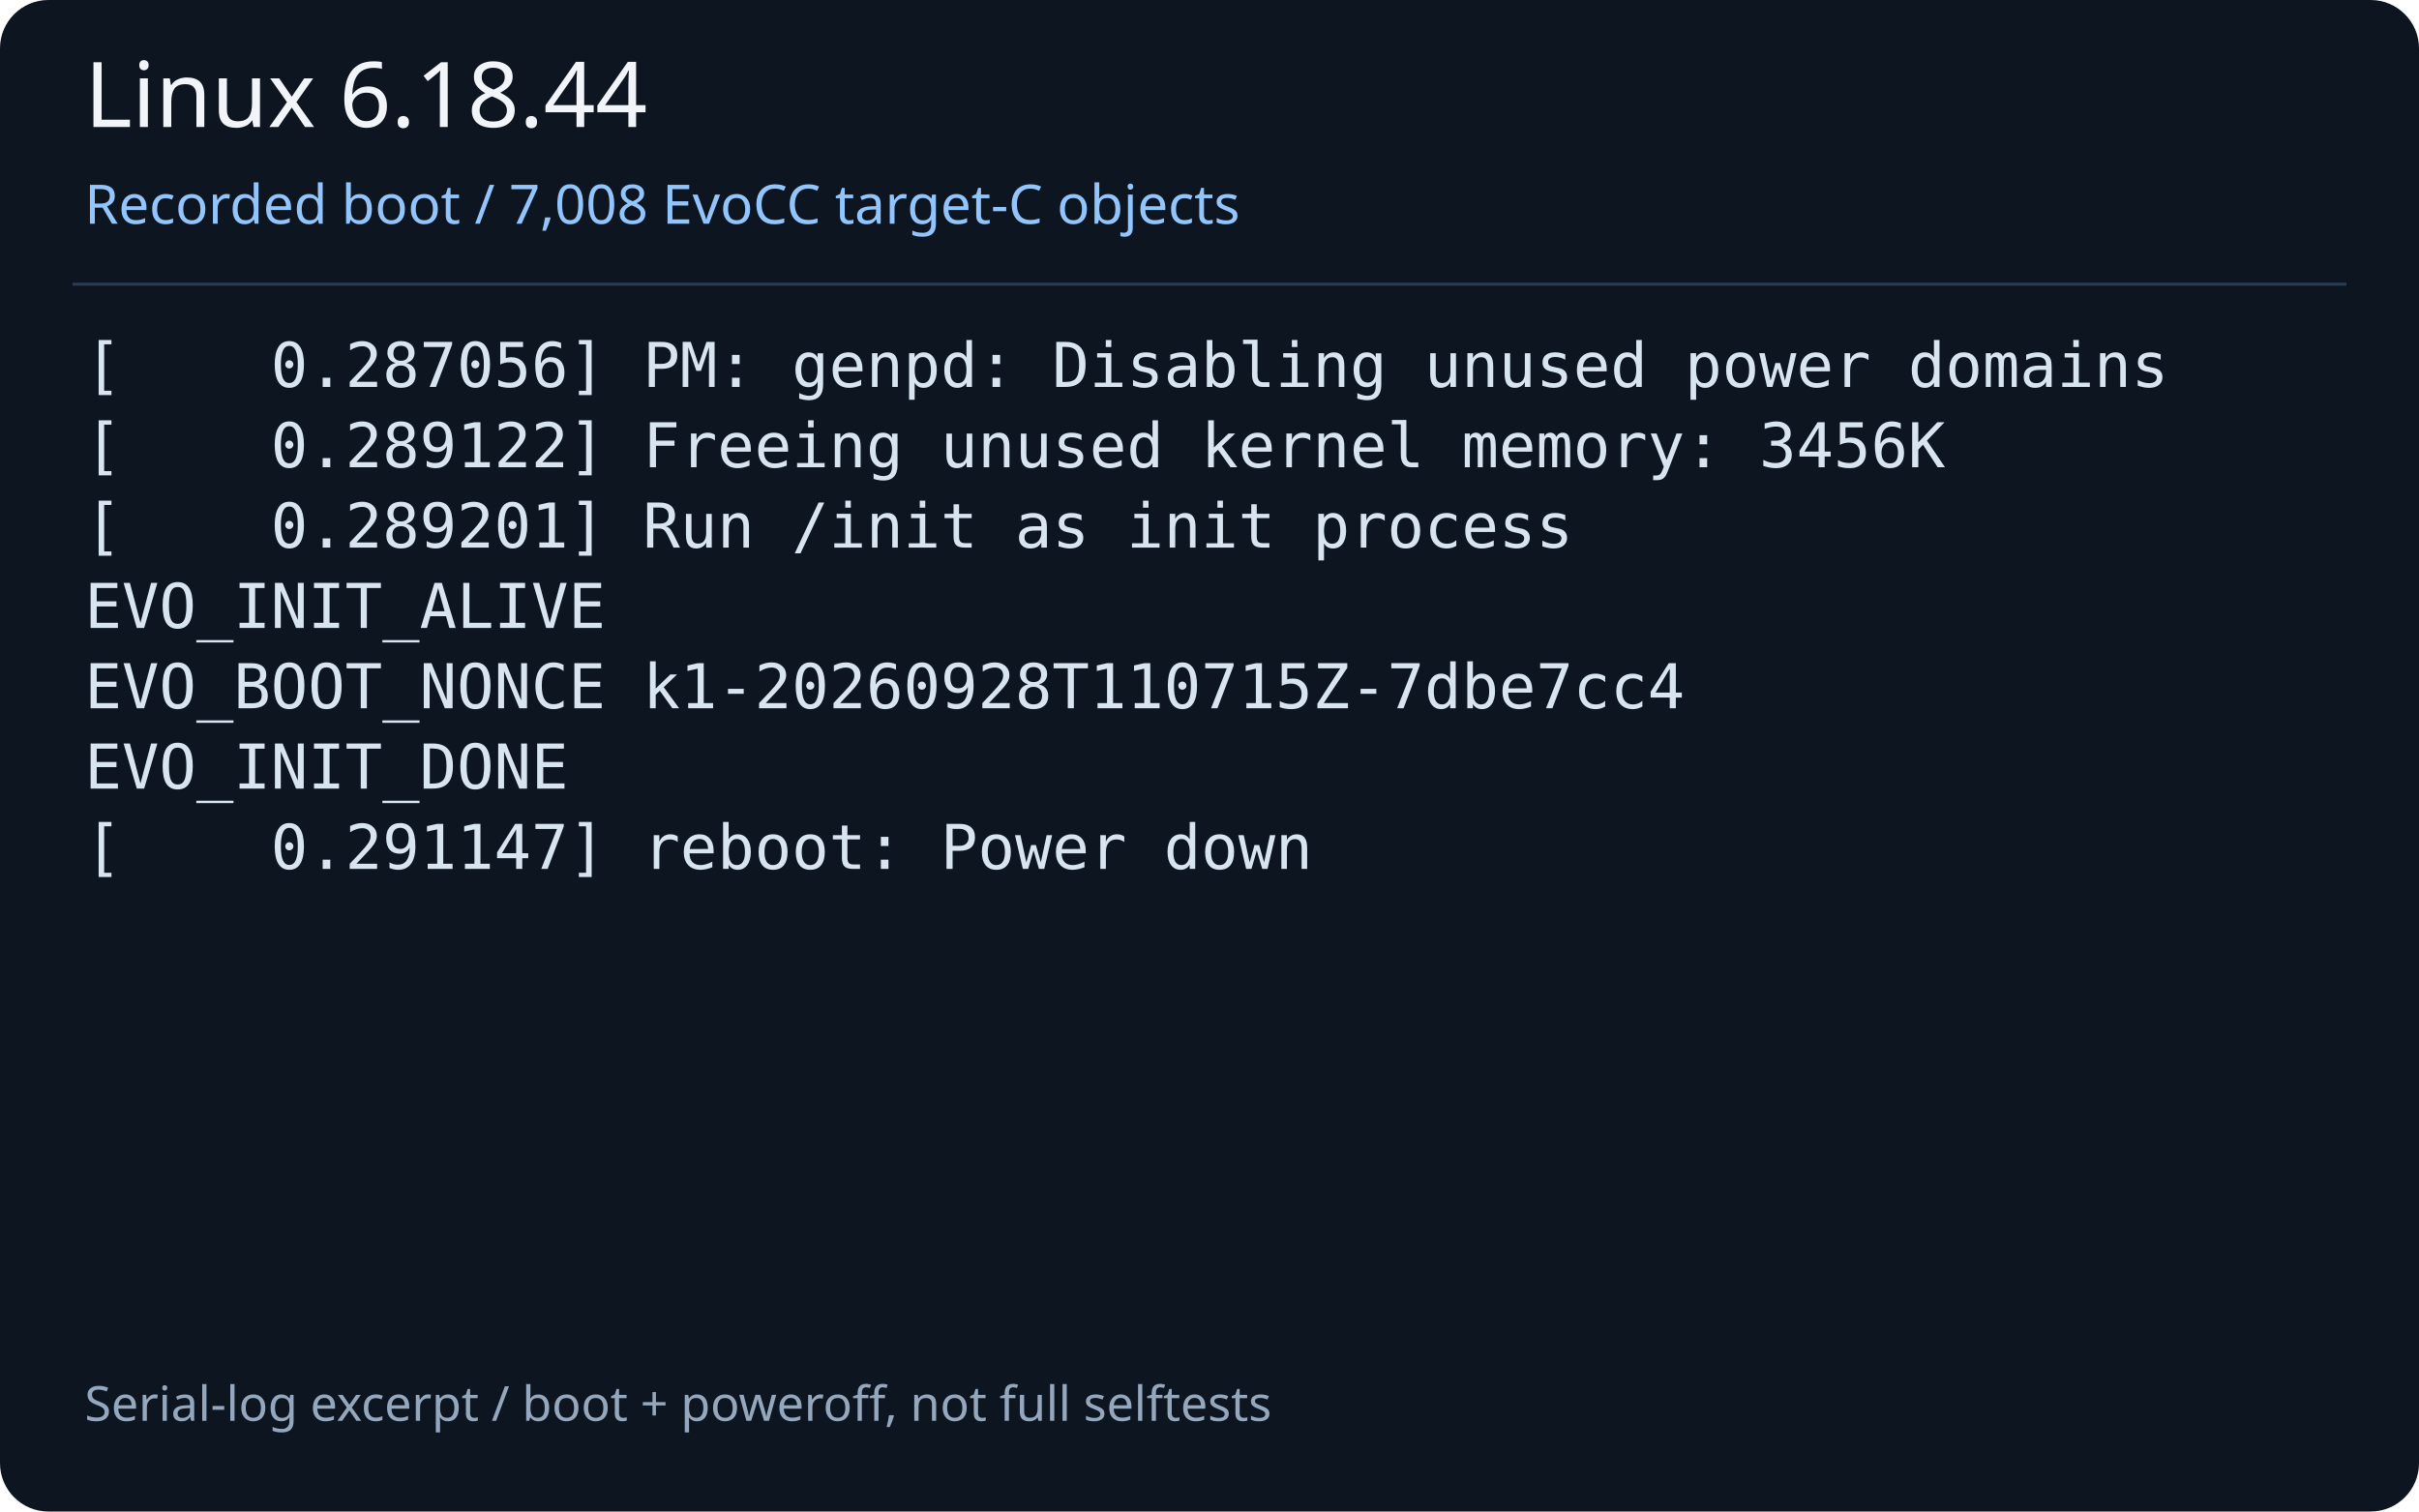
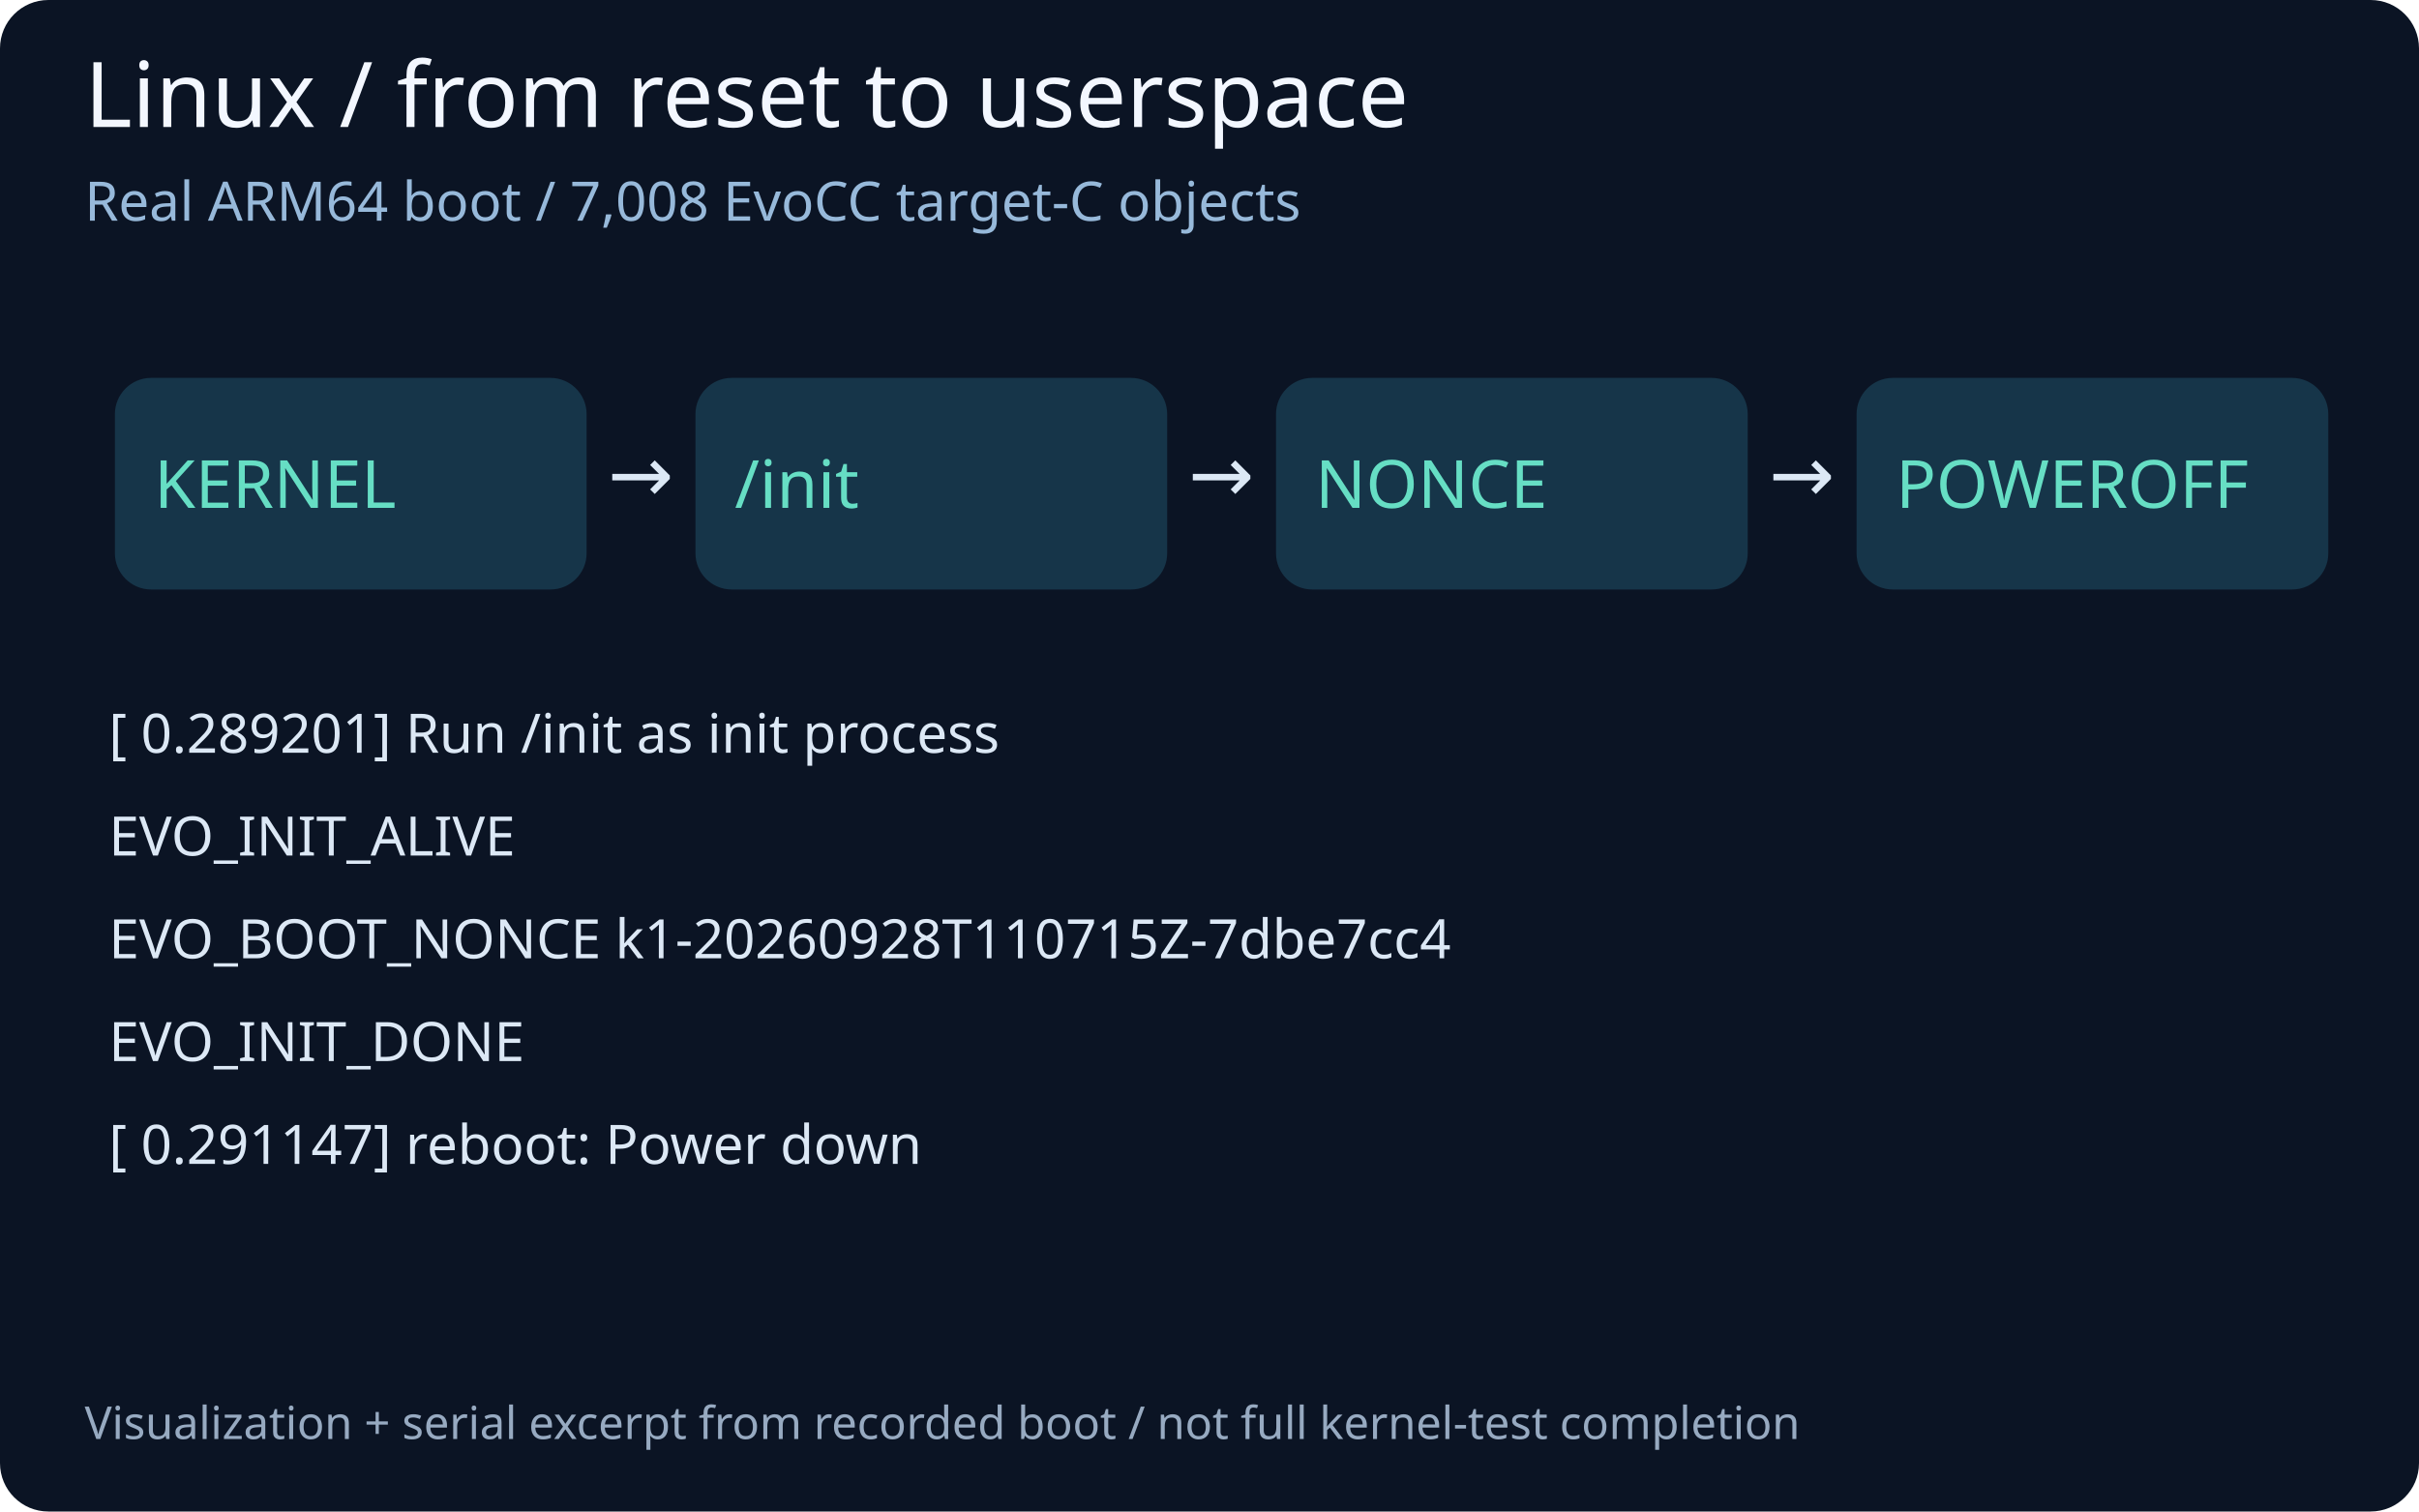
<svg xmlns="http://www.w3.org/2000/svg" width="800" height="500" viewBox="0 0 800 500">
-   <rect width="800" height="500" rx="16" fill="#0d1520" />
-   <path d="M24 94H776" stroke="#2b3b4f" />
-   <text x="28" y="42" font-family="sans-serif" font-size="30" fill="#f1f5f9" xml:space="preserve">Linux 6.18.44</text>
-   <text x="28" y="74" font-family="sans-serif" font-size="18" fill="#93c5fd" xml:space="preserve">Recorded boot / 7,008 EvoCC target-C objects</text>
-   <text x="28" y="128.0" font-family="monospace" font-size="20.44" fill="#d8e4ef" xml:space="preserve">[    0.287056] PM: genpd: Disabling unused power domains</text>
-   <text x="28" y="154.571" font-family="monospace" font-size="20.44" fill="#d8e4ef" xml:space="preserve">[    0.289122] Freeing unused kernel memory: 3456K</text>
-   <text x="28" y="181.143" font-family="monospace" font-size="20.44" fill="#d8e4ef" xml:space="preserve">[    0.289201] Run /init as init process</text>
-   <text x="28" y="207.714" font-family="monospace" font-size="20.44" fill="#d8e4ef" xml:space="preserve">EVO_INIT_ALIVE</text>
-   <text x="28" y="234.286" font-family="monospace" font-size="20.44" fill="#d8e4ef" xml:space="preserve">EVO_BOOT_NONCE k1-20260928T110715Z-7dbe7cc4</text>
-   <text x="28" y="260.857" font-family="monospace" font-size="20.44" fill="#d8e4ef" xml:space="preserve">EVO_INIT_DONE</text>
-   <text x="28" y="287.429" font-family="monospace" font-size="20.44" fill="#d8e4ef" xml:space="preserve">[    0.291147] reboot: Power down</text>
-   <text x="28" y="470" font-family="sans-serif" font-size="16" fill="#95a7bc" xml:space="preserve">Serial-log excerpt / boot + poweroff, not full selftests</text>
+   <rect width="800" height="500" rx="16" fill="#0b1424" />
+   <text x="28" y="42" font-family="sans-serif" font-size="30" fill="#f3f7ff">Linux / from reset to userspace</text>
+   <text x="28" y="73" font-family="sans-serif" font-size="18" fill="#97b9da">Real ARM64 boot / 7,008 EvoCC target-C objects</text>
+   <text x="28" y="476" font-family="sans-serif" font-size="15" fill="#97aac1">Visualization + serial excerpt from recorded boot / not full kernel-test completion</text>
+   <rect x="38" y="125" width="156" height="70" rx="12" fill="#163549" />
+   <text x="51" y="168" font-family="sans-serif" font-size="22" fill="#66dec4">KERNEL</text>
+   <text x="201" y="166" font-family="sans-serif" font-size="26" fill="#dce8f5">→</text>
+   <rect x="230" y="125" width="156" height="70" rx="12" fill="#163549" />
+   <text x="243" y="168" font-family="sans-serif" font-size="22" fill="#66dec4">/init</text>
+   <text x="393" y="166" font-family="sans-serif" font-size="26" fill="#dce8f5">→</text>
+   <rect x="422" y="125" width="156" height="70" rx="12" fill="#163549" />
+   <text x="435" y="168" font-family="sans-serif" font-size="22" fill="#66dec4">NONCE</text>
+   <text x="585" y="166" font-family="sans-serif" font-size="26" fill="#dce8f5">→</text>
+   <rect x="614" y="125" width="156" height="70" rx="12" fill="#163549" />
+   <text x="627" y="168" font-family="sans-serif" font-size="22" fill="#66dec4">POWEROFF</text>
+   <text x="36" y="249" font-family="sans-serif" font-size="18" fill="#dce8f5">[    0.289201] Run /init as init process</text>
+   <text x="36" y="283" font-family="sans-serif" font-size="18" fill="#dce8f5">EVO_INIT_ALIVE</text>
+   <text x="36" y="317" font-family="sans-serif" font-size="18" fill="#dce8f5">EVO_BOOT_NONCE k1-20260928T110715Z-7dbe7cc4</text>
+   <text x="36" y="351" font-family="sans-serif" font-size="18" fill="#dce8f5">EVO_INIT_DONE</text>
+   <text x="36" y="385" font-family="sans-serif" font-size="18" fill="#dce8f5">[    0.291147] reboot: Power down</text>
</svg>
